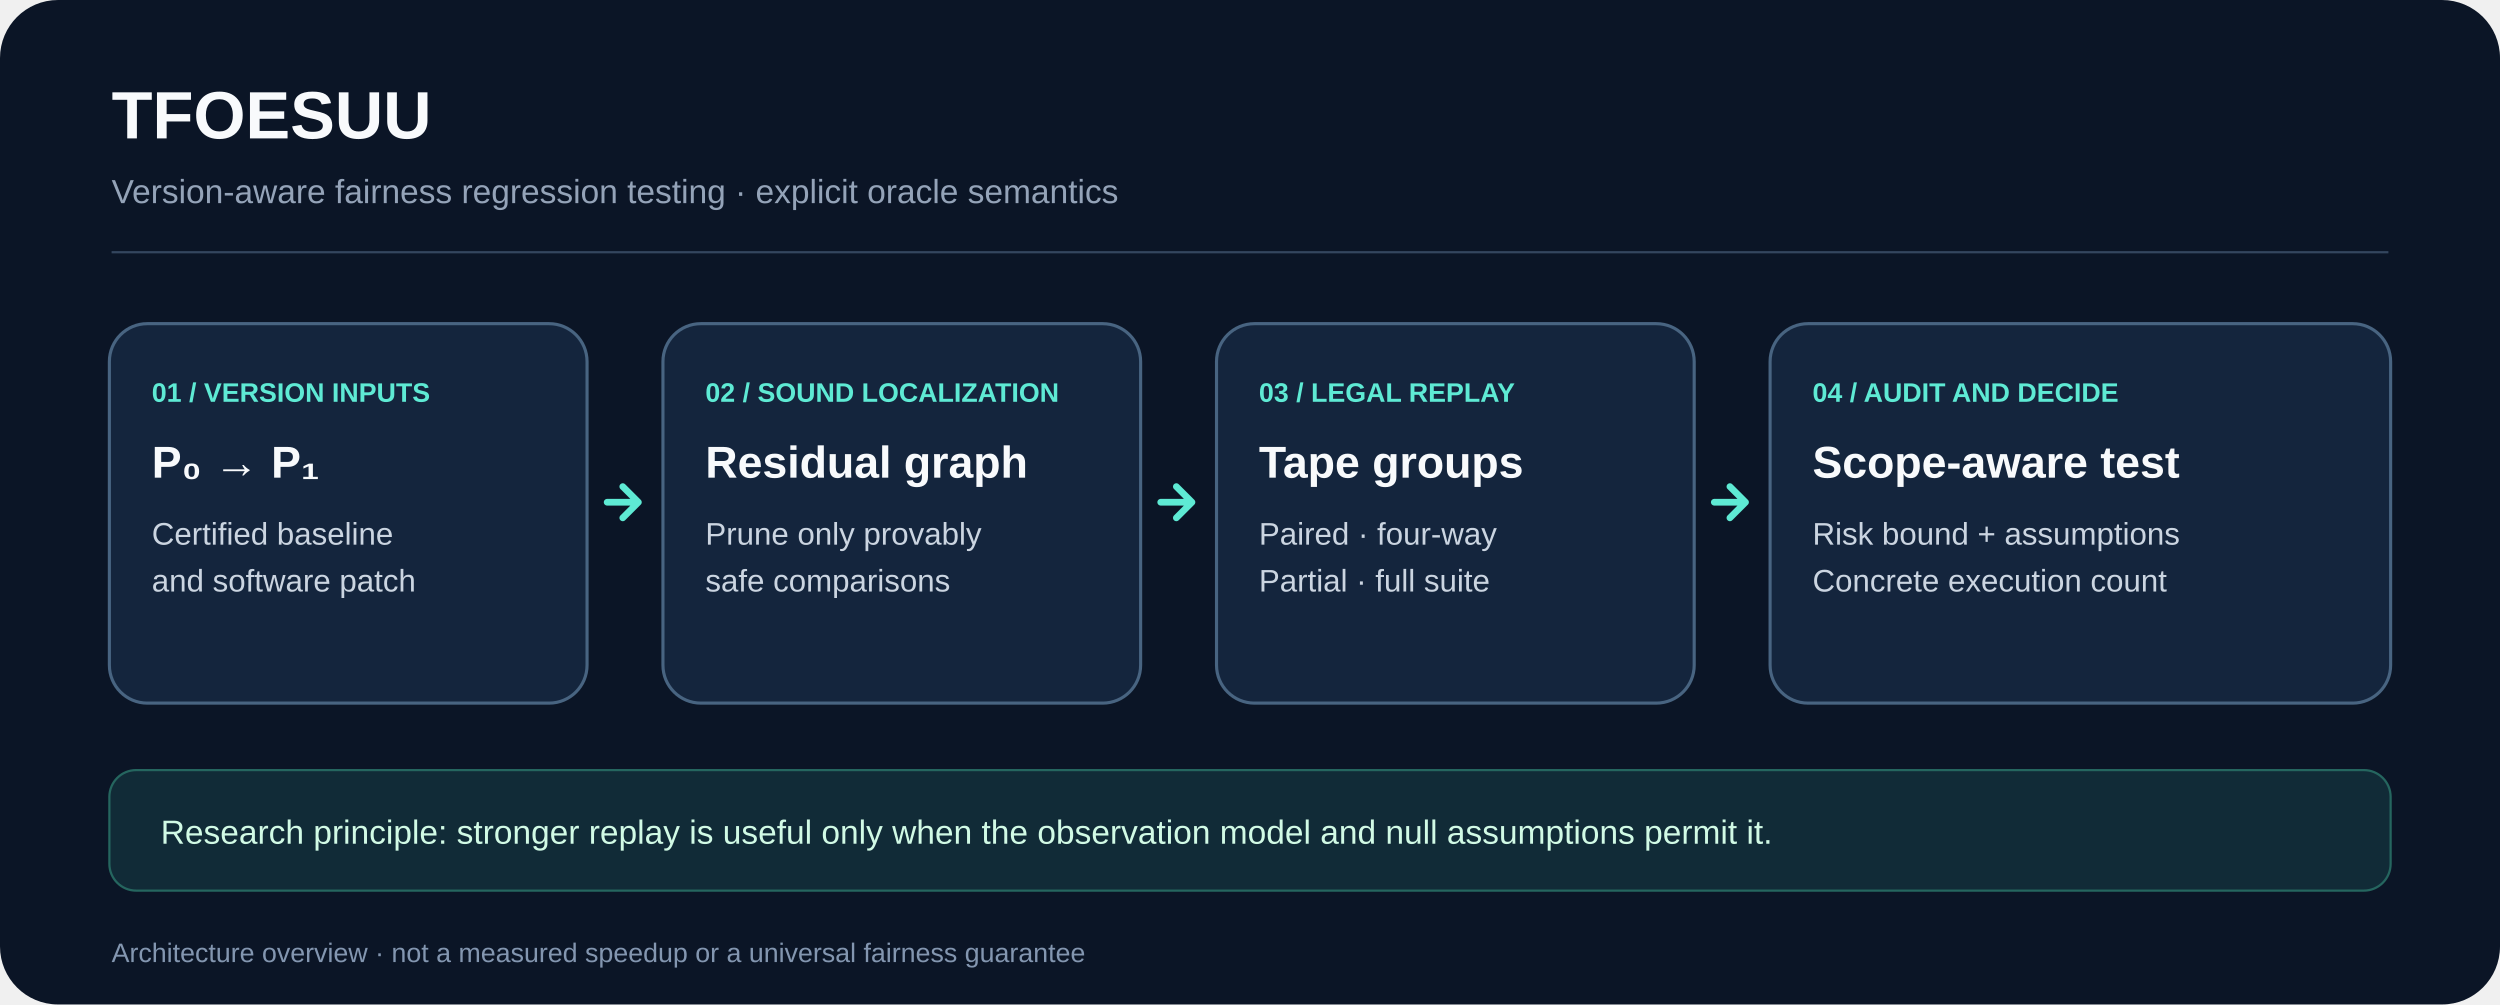
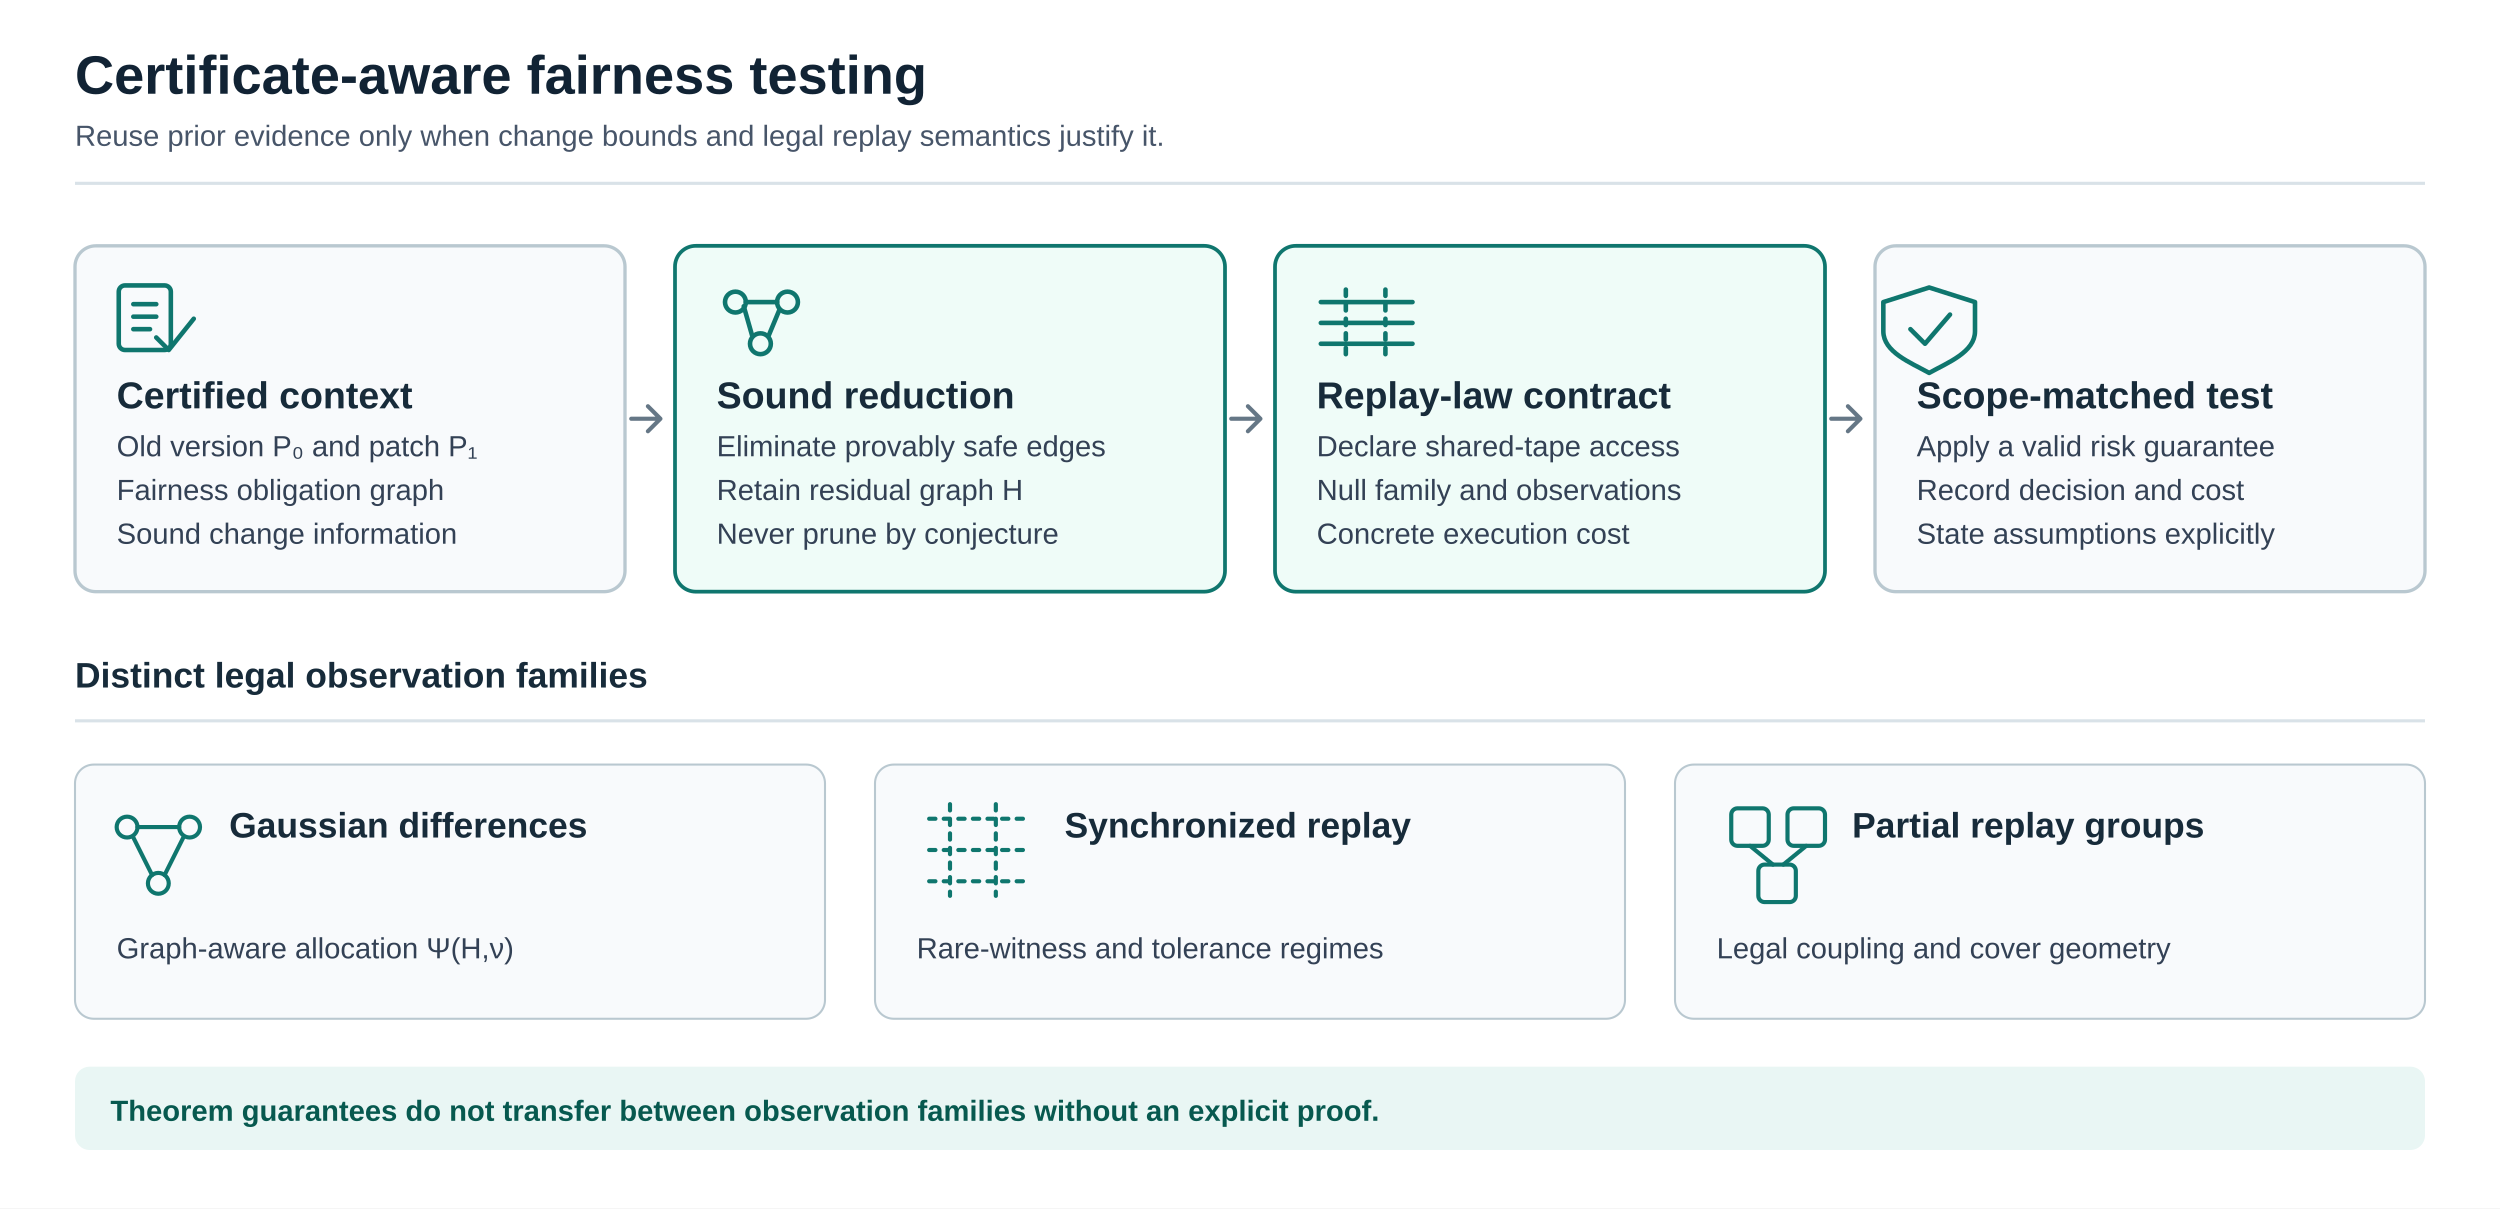
- <svg xmlns="http://www.w3.org/2000/svg" width="1120" height="450" viewBox="0 0 1120 450" role="img" aria-labelledby="t d">
-   <rect width="1120" height="450" rx="26" fill="#0b1526" />
-   <text x="50" y="62" font-family="Arial,sans-serif" font-size="30" font-weight="700" fill="#f8fafc">TFOESUU</text>
-   <text x="50" y="91" font-family="Arial,sans-serif" font-size="15" fill="#94a3b8">Version-aware fairness regression testing · explicit oracle semantics</text>
-   <path d="M50 113 H1070" stroke="#34465e" stroke-width="1" />
-   <rect x="49" y="145" width="214" height="170" rx="17" fill="#14253d" stroke="#486481" stroke-width="1.4" />
-   <rect x="297" y="145" width="214" height="170" rx="17" fill="#14253d" stroke="#486481" stroke-width="1.4" />
-   <rect x="545" y="145" width="214" height="170" rx="17" fill="#14253d" stroke="#486481" stroke-width="1.4" />
-   <rect x="793" y="145" width="278" height="170" rx="17" fill="#14253d" stroke="#486481" stroke-width="1.4" />
-   <text x="68" y="180" font-family="Arial,sans-serif" font-size="12" font-weight="700" fill="#5eead4">01 / VERSION INPUTS</text>
-   <text x="68" y="214" font-family="Arial,sans-serif" font-size="20" font-weight="700" fill="#f8fafc">P₀ → P₁</text>
-   <text x="68" y="244" font-family="Arial,sans-serif" font-size="14" fill="#cbd5e1">Certified baseline</text>
-   <text x="68" y="265" font-family="Arial,sans-serif" font-size="14" fill="#cbd5e1">and software patch</text>
-   <text x="316" y="180" font-family="Arial,sans-serif" font-size="12" font-weight="700" fill="#5eead4">02 / SOUND LOCALIZATION</text>
-   <text x="316" y="214" font-family="Arial,sans-serif" font-size="20" font-weight="700" fill="#f8fafc">Residual graph</text>
-   <text x="316" y="244" font-family="Arial,sans-serif" font-size="14" fill="#cbd5e1">Prune only provably</text>
-   <text x="316" y="265" font-family="Arial,sans-serif" font-size="14" fill="#cbd5e1">safe comparisons</text>
-   <text x="564" y="180" font-family="Arial,sans-serif" font-size="12" font-weight="700" fill="#5eead4">03 / LEGAL REPLAY</text>
-   <text x="564" y="214" font-family="Arial,sans-serif" font-size="20" font-weight="700" fill="#f8fafc">Tape groups</text>
-   <text x="564" y="244" font-family="Arial,sans-serif" font-size="14" fill="#cbd5e1">Paired · four-way</text>
-   <text x="564" y="265" font-family="Arial,sans-serif" font-size="14" fill="#cbd5e1">Partial · full suite</text>
-   <text x="812" y="180" font-family="Arial,sans-serif" font-size="12" font-weight="700" fill="#5eead4">04 / AUDIT AND DECIDE</text>
-   <text x="812" y="214" font-family="Arial,sans-serif" font-size="20" font-weight="700" fill="#f8fafc">Scope-aware test</text>
-   <text x="812" y="244" font-family="Arial,sans-serif" font-size="14" fill="#cbd5e1">Risk bound + assumptions</text>
-   <text x="812" y="265" font-family="Arial,sans-serif" font-size="14" fill="#cbd5e1">Concrete execution count</text>
-   <g fill="none" stroke="#5eead4" stroke-width="3" stroke-linecap="round" stroke-linejoin="round">
-     <path d="M272 225 H286 l-7 -7 M286 225 l-7 7" />
-     <path d="M520 225 H534 l-7 -7 M534 225 l-7 7" />
-     <path d="M768 225 H782 l-7 -7 M782 225 l-7 7" />
+ <svg xmlns="http://www.w3.org/2000/svg" width="1200" height="580" viewBox="0 0 1200 580" role="img" aria-labelledby="title desc">
+   <rect width="1200" height="580" fill="#ffffff" />
+   <text x="36" y="45" font-family="Arial,Helvetica,sans-serif" font-size="26" font-weight="700" fill="#112334">Certificate-aware fairness testing</text>
+   <text x="36" y="70" font-family="Arial,Helvetica,sans-serif" font-size="14" fill="#475569">Reuse prior evidence only when change bounds and legal replay semantics justify it.</text>
+   <path d="M36 88 H1164" stroke="#d9e2e8" stroke-width="1.5" />
+   <g font-family="Arial,Helvetica,sans-serif">
+     <rect x="36" y="118" width="264" height="166" rx="10" fill="#f8fafc" stroke="#b9c8d0" stroke-width="1.6" />
+     <rect x="324" y="118" width="264" height="166" rx="10" fill="#effcf8" stroke="#0f766e" stroke-width="1.8" />
+     <rect x="612" y="118" width="264" height="166" rx="10" fill="#effcf8" stroke="#0f766e" stroke-width="1.8" />
+     <rect x="900" y="118" width="264" height="166" rx="10" fill="#f8fafc" stroke="#b9c8d0" stroke-width="1.6" />
+     <g fill="none" stroke="#0f766e" stroke-width="2.2" stroke-linecap="round" stroke-linejoin="round">
+       <rect x="57" y="137" width="25" height="31" rx="3" />
+       <path d="M64 146 H75 M64 152 H75 M64 158 H72 M75 162 L81 168 L93 153" />
+       <circle cx="353" cy="145" r="5" />
+       <circle cx="378" cy="145" r="5" />
+       <circle cx="365" cy="165" r="5" />
+       <path d="M357 147 L361 161 M374 149 L369 161 M358 145 H373" />
+       <path d="M634 145 H678 M634 155 H678 M634 165 H678" />
+       <path d="M646 139 V171 M665 139 V171" stroke-dasharray="3 4" />
+       <path d="M926 138 L948 145 V159 C948 169 935 174 926 179 C917 174 904 169 904 159 V145 Z M917 158 L924 165 L936 151" />
+     </g>
+     <text x="56" y="196" font-size="18" font-weight="700" fill="#172b3a">Certified context</text>
+     <text x="56" y="219" font-size="14" fill="#334155">Old version P₀ and patch P₁</text>
+     <text x="56" y="240" font-size="14" fill="#334155">Fairness obligation graph</text>
+     <text x="56" y="261" font-size="14" fill="#334155">Sound change information</text>
+     <text x="344" y="196" font-size="18" font-weight="700" fill="#172b3a">Sound reduction</text>
+     <text x="344" y="219" font-size="14" fill="#334155">Eliminate provably safe edges</text>
+     <text x="344" y="240" font-size="14" fill="#334155">Retain residual graph H</text>
+     <text x="344" y="261" font-size="14" fill="#334155">Never prune by conjecture</text>
+     <text x="632" y="196" font-size="18" font-weight="700" fill="#172b3a">Replay-law contract</text>
+     <text x="632" y="219" font-size="14" fill="#334155">Declare shared-tape access</text>
+     <text x="632" y="240" font-size="14" fill="#334155">Null family and observations</text>
+     <text x="632" y="261" font-size="14" fill="#334155">Concrete execution cost</text>
+     <text x="920" y="196" font-size="18" font-weight="700" fill="#172b3a">Scope-matched test</text>
+     <text x="920" y="219" font-size="14" fill="#334155">Apply a valid risk guarantee</text>
+     <text x="920" y="240" font-size="14" fill="#334155">Record decision and cost</text>
+     <text x="920" y="261" font-size="14" fill="#334155">State assumptions explicitly</text>
+     <g fill="none" stroke="#657786" stroke-width="2" stroke-linecap="round" stroke-linejoin="round">
+       <path d="M303 201 H317 M311 195 L317 201 L311 207 M591 201 H605 M599 195 L605 201 L599 207 M879 201 H893 M887 195 L893 201 L887 207" />
+     </g>
+     <text x="36" y="330" font-size="17" font-weight="700" fill="#172b3a">Distinct legal observation families</text>
+     <path d="M36 346 H1164" stroke="#d9e2e8" stroke-width="1.5" />
+     <rect x="36" y="367" width="360" height="122" rx="9" fill="#f8fafc" stroke="#b9c8d0" />
+     <rect x="420" y="367" width="360" height="122" rx="9" fill="#f8fafc" stroke="#b9c8d0" />
+     <rect x="804" y="367" width="360" height="122" rx="9" fill="#f8fafc" stroke="#b9c8d0" />
+     <g fill="none" stroke="#0f766e" stroke-width="2" stroke-linecap="round" stroke-linejoin="round">
+       <circle cx="61" cy="397" r="5" />
+       <circle cx="91" cy="397" r="5" />
+       <circle cx="76" cy="424" r="5" />
+       <path d="M66 397 H86 M64 402 L73 420 M88 402 L79 420" />
+       <path d="M446 393 H494 M446 408 H494 M446 423 H494 M456 386 V430 M478 386 V430" stroke-dasharray="3 4" />
+       <rect x="831" y="388" width="18" height="18" rx="3" />
+       <rect x="858" y="388" width="18" height="18" rx="3" />
+       <rect x="844" y="415" width="18" height="18" rx="3" />
+       <path d="M840 406 L851 415 M867 406 L856 415" />
+     </g>
+     <text x="110" y="402" font-size="17" font-weight="700" fill="#172b3a">Gaussian differences</text>
+     <text x="56" y="460" font-size="14" fill="#334155">Graph-aware allocation Ψ(H,ν)</text>
+     <text x="511" y="402" font-size="17" font-weight="700" fill="#172b3a">Synchronized replay</text>
+     <text x="440" y="460" font-size="14" fill="#334155">Rare-witness and tolerance regimes</text>
+     <text x="889" y="402" font-size="17" font-weight="700" fill="#172b3a">Partial replay groups</text>
+     <text x="824" y="460" font-size="14" fill="#334155">Legal coupling and cover geometry</text>
+     <rect x="36" y="512" width="1128" height="40" rx="7" fill="#e9f6f4" />
+     <text x="53" y="538" font-size="14" fill="#07594f" font-weight="700">Theorem guarantees do not transfer between observation families without an explicit proof.</text>
  </g>
-   <rect x="49" y="345" width="1022" height="54" rx="12" fill="#112b37" stroke="#25665f" stroke-width="1" />
-   <text x="72" y="378" font-family="Arial,sans-serif" font-size="15" fill="#d1fae5">Research principle: stronger replay is useful only when the observation model and null assumptions permit it.</text>
-   <text x="50" y="431" font-family="Arial,sans-serif" font-size="12" fill="#8396b0">Architecture overview · not a measured speedup or a universal fairness guarantee</text>
</svg>
